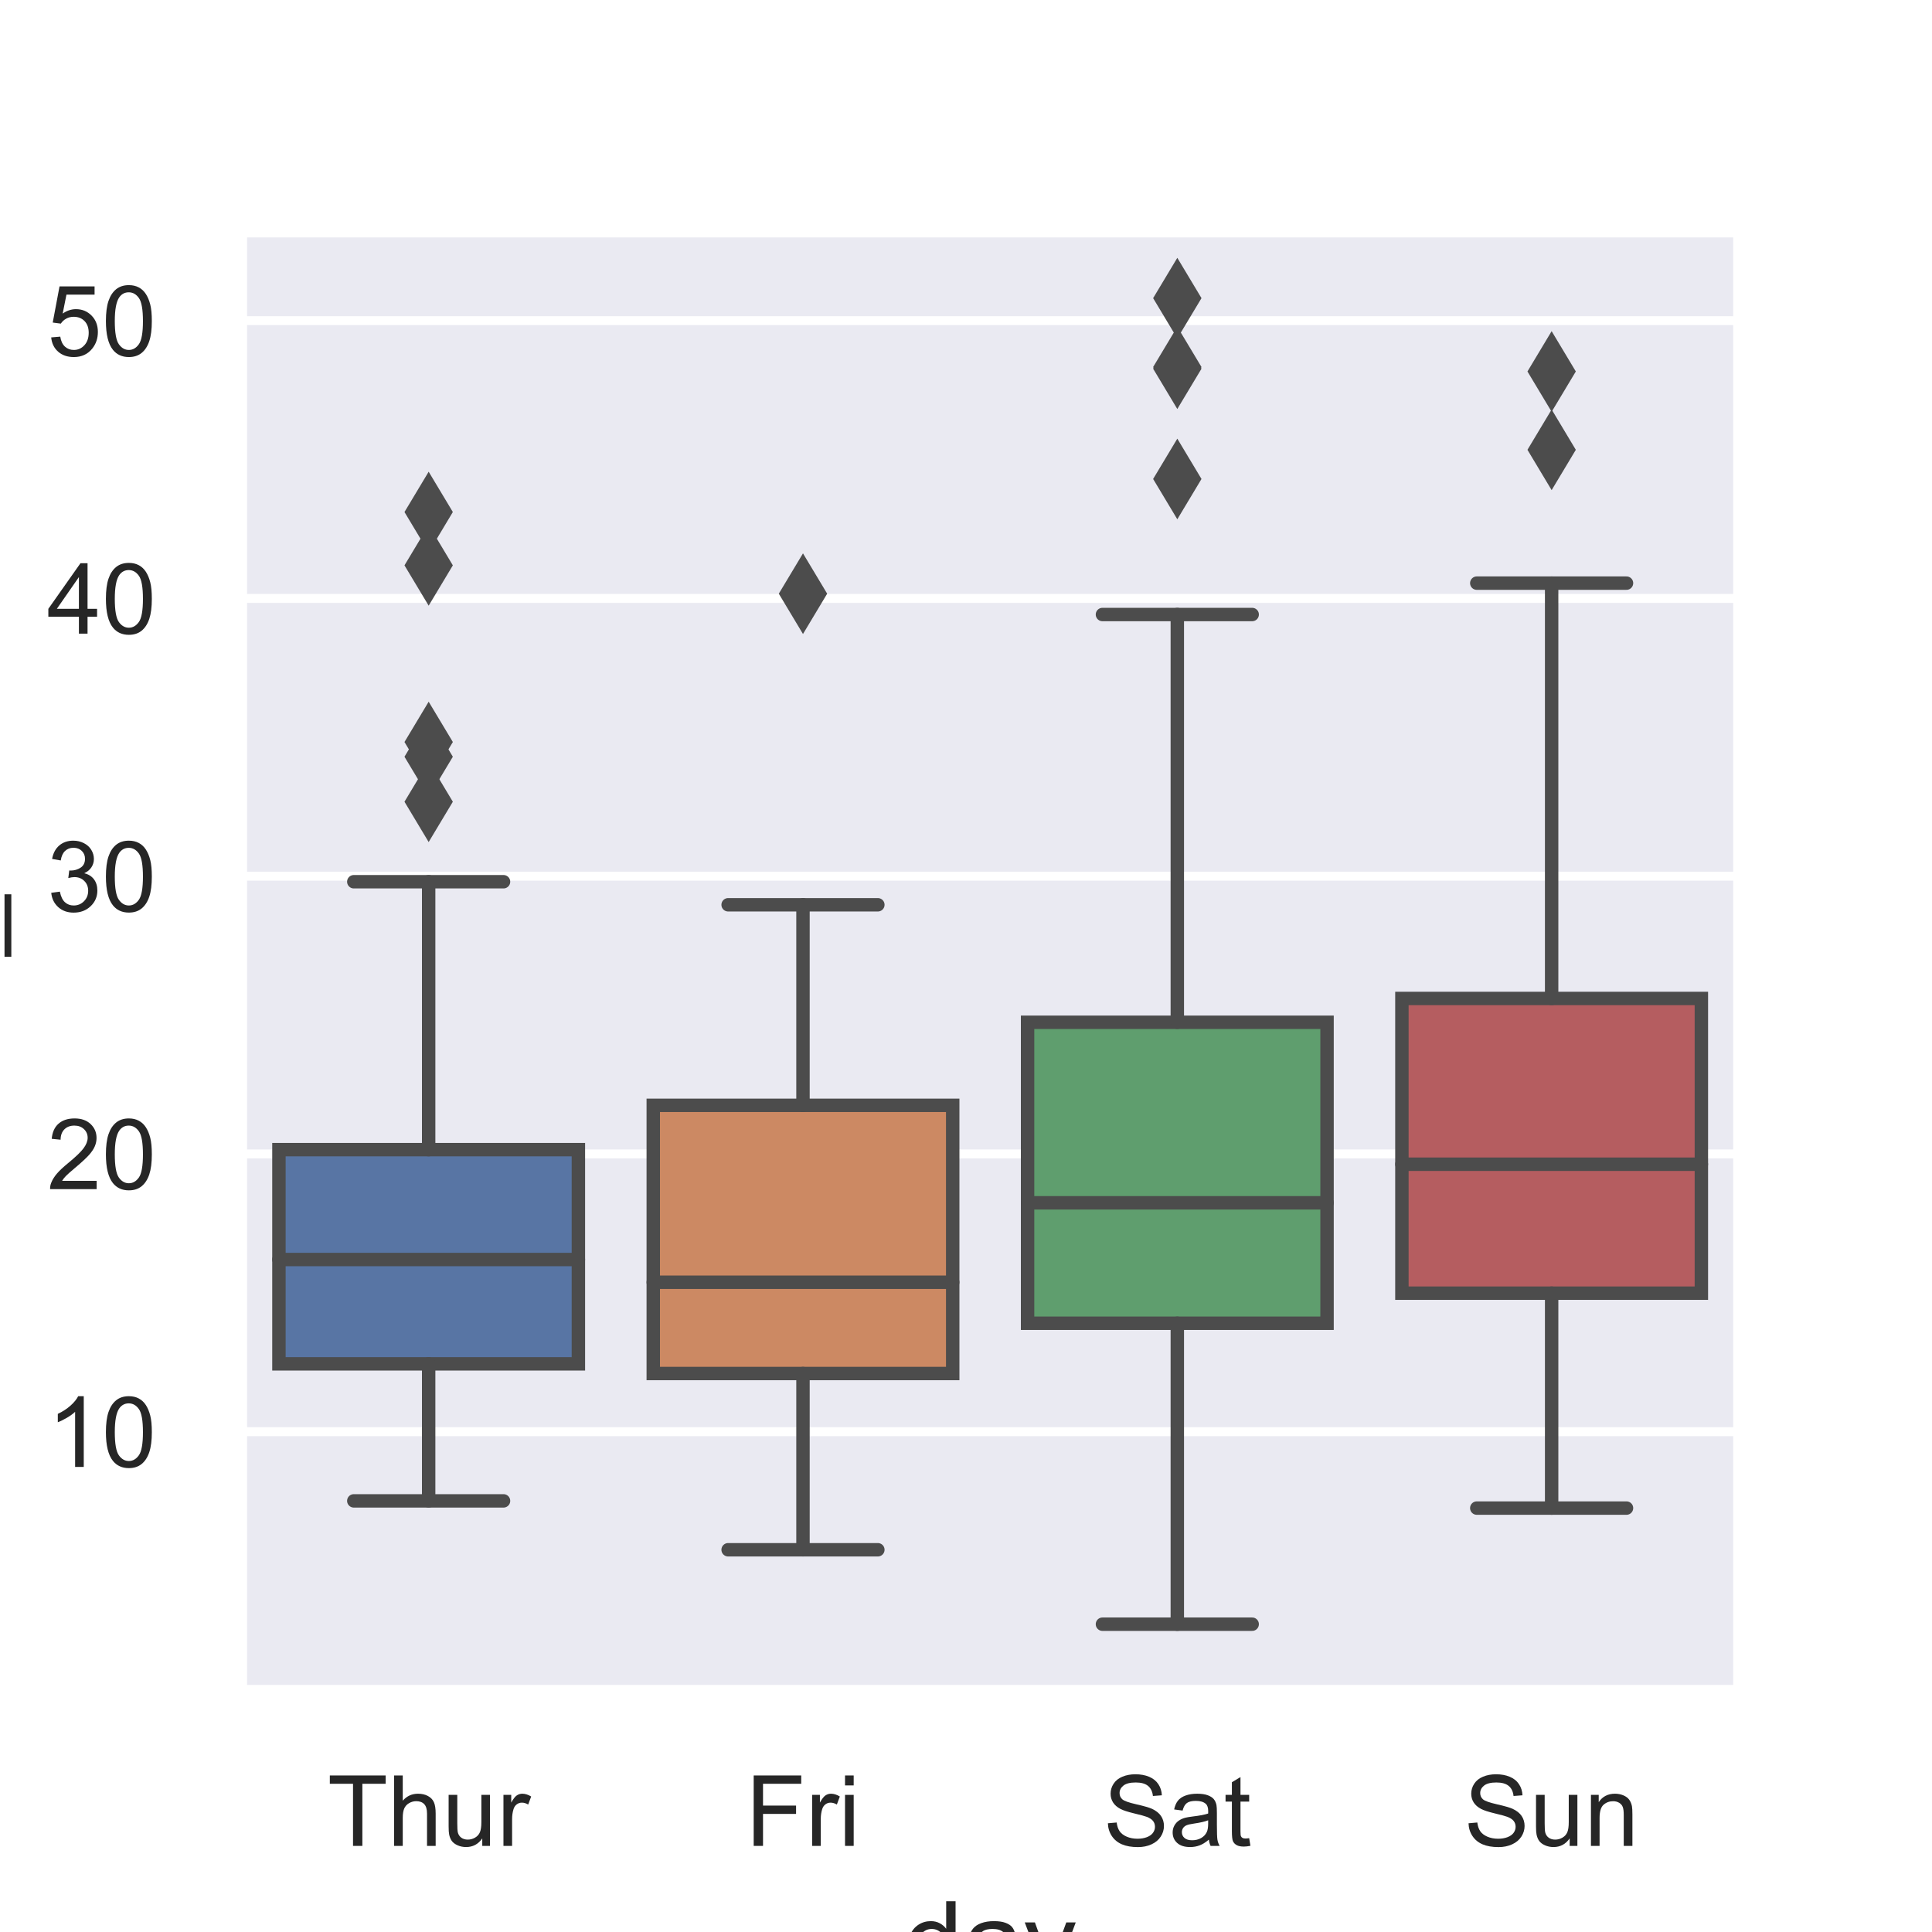
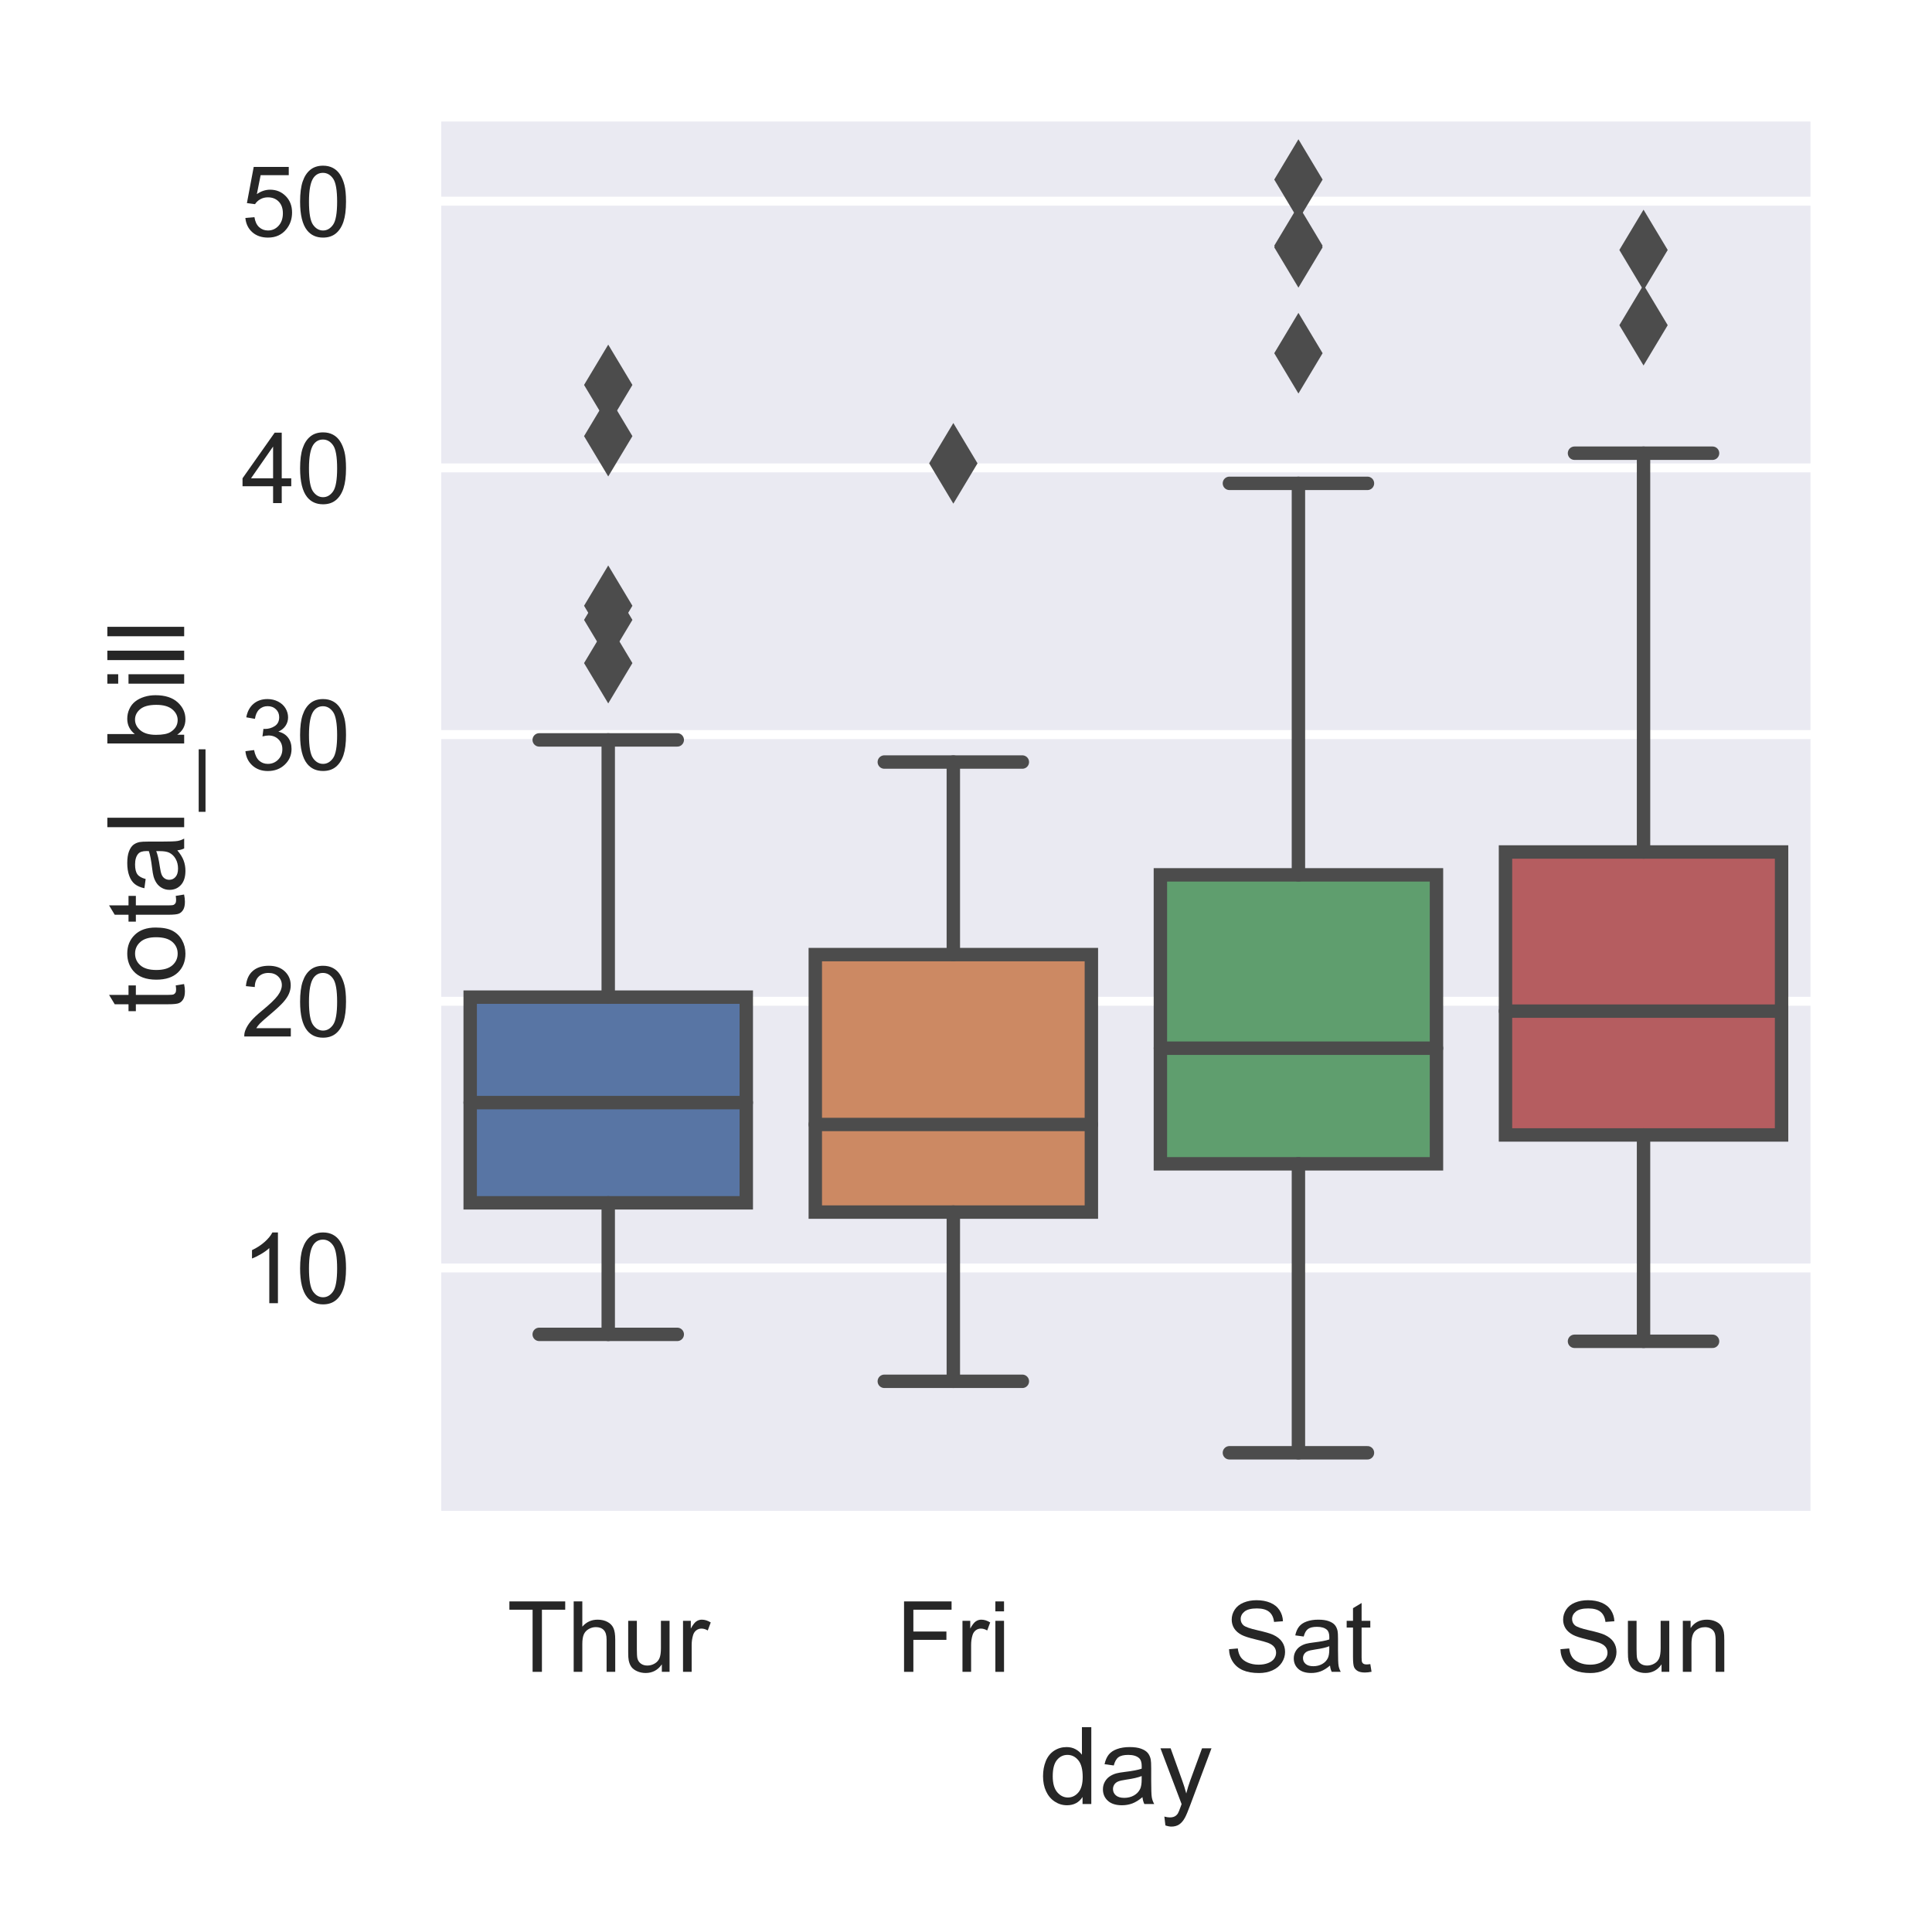
<svg xmlns="http://www.w3.org/2000/svg" xmlns:xlink="http://www.w3.org/1999/xlink" height="216pt" version="1.1" viewBox="0 0 216 216" width="216pt">
  <defs>
    <style type="text/css">*{stroke-linecap:butt;stroke-linejoin:round;}</style>
  </defs>
  <g id="figure_1">
    <g id="patch_1">
      <path d="M 0 216  L 216 216  L 216 0  L 0 0  z " style="fill:#ffffff;" />
    </g>
    <g id="axes_1">
      <g id="patch_2">
-         <path d="M 27 189  L 194.4 189  L 194.4 25.92  L 27 25.92  z " style="fill:#eaeaf2;" />
+         <path d="M 48.71 169.54  L 203.04 169.54  L 203.04 12.96  L 48.71 12.96  z " style="fill:#eaeaf2;" />
      </g>
      <g id="matplotlib.axis_1">
        <g id="xtick_1">
          <g id="text_1">
-             <g style="fill:#262626;" transform="translate(36.61734 206.3736)scale(0.11 -0.11)">
+             <g style="fill:#262626;" transform="translate(56.69359 186.9136)scale(0.11 -0.11)">
              <defs>
                <path d="M 25.922 0  L 25.922 63.141  L 2.344 63.141  L 2.344 71.578  L 59.078 71.578  L 59.078 63.141  L 35.406 63.141  L 35.406 0  z " id="ArialMT-84" />
                <path d="M 6.594 0  L 6.594 71.578  L 15.375 71.578  L 15.375 45.906  Q 21.531 53.031 30.906 53.031  Q 36.672 53.031 40.922 50.75  Q 45.172 48.484 47 44.484  Q 48.828 40.484 48.828 32.859  L 48.828 0  L 40.047 0  L 40.047 32.859  Q 40.047 39.453 37.188 42.453  Q 34.328 45.453 29.109 45.453  Q 25.203 45.453 21.75 43.422  Q 18.312 41.406 16.844 37.938  Q 15.375 34.469 15.375 28.375  L 15.375 0  z " id="ArialMT-104" />
                <path d="M 40.578 0  L 40.578 7.625  Q 34.516 -1.172 24.125 -1.172  Q 19.531 -1.172 15.547 0.578  Q 11.578 2.344 9.641 5  Q 7.719 7.672 6.938 11.531  Q 6.391 14.109 6.391 19.734  L 6.391 51.859  L 15.188 51.859  L 15.188 23.094  Q 15.188 16.219 15.719 13.812  Q 16.547 10.359 19.234 8.375  Q 21.922 6.391 25.875 6.391  Q 29.828 6.391 33.297 8.422  Q 36.766 10.453 38.203 13.938  Q 39.656 17.438 39.656 24.078  L 39.656 51.859  L 48.438 51.859  L 48.438 0  z " id="ArialMT-117" />
                <path d="M 6.5 0  L 6.5 51.859  L 14.406 51.859  L 14.406 44  Q 17.438 49.516 20 51.266  Q 22.562 53.031 25.641 53.031  Q 30.078 53.031 34.672 50.203  L 31.641 42.047  Q 28.422 43.953 25.203 43.953  Q 22.312 43.953 20.016 42.219  Q 17.719 40.484 16.75 37.406  Q 15.281 32.719 15.281 27.156  L 15.281 0  z " id="ArialMT-114" />
              </defs>
              <use xlink:href="#ArialMT-84" />
              <use x="61.084" xlink:href="#ArialMT-104" />
              <use x="116.699" xlink:href="#ArialMT-117" />
              <use x="172.314" xlink:href="#ArialMT-114" />
            </g>
          </g>
        </g>
        <g id="xtick_2">
          <g id="text_2">
-             <g style="fill:#262626;" transform="translate(83.36234 206.3736)scale(0.11 -0.11)">
+             <g style="fill:#262626;" transform="translate(100.1711 186.9136)scale(0.11 -0.11)">
              <defs>
                <path d="M 8.203 0  L 8.203 71.578  L 56.5 71.578  L 56.5 63.141  L 17.672 63.141  L 17.672 40.969  L 51.266 40.969  L 51.266 32.516  L 17.672 32.516  L 17.672 0  z " id="ArialMT-70" />
                <path d="M 6.641 61.469  L 6.641 71.578  L 15.438 71.578  L 15.438 61.469  z M 6.641 0  L 6.641 51.859  L 15.438 51.859  L 15.438 0  z " id="ArialMT-105" />
              </defs>
              <use xlink:href="#ArialMT-70" />
              <use x="61.084" xlink:href="#ArialMT-114" />
              <use x="94.385" xlink:href="#ArialMT-105" />
            </g>
          </g>
        </g>
        <g id="xtick_3">
          <g id="text_3">
-             <g style="fill:#262626;" transform="translate(123.3698 206.3736)scale(0.11 -0.11)">
+             <g style="fill:#262626;" transform="translate(136.9111 186.9136)scale(0.11 -0.11)">
              <defs>
                <path d="M 4.5 23  L 13.422 23.781  Q 14.062 18.406 16.375 14.969  Q 18.703 11.531 23.578 9.406  Q 28.469 7.281 34.578 7.281  Q 39.984 7.281 44.141 8.891  Q 48.297 10.5 50.312 13.297  Q 52.344 16.109 52.344 19.438  Q 52.344 22.797 50.391 25.312  Q 48.438 27.828 43.953 29.547  Q 41.062 30.672 31.203 33.031  Q 21.344 35.406 17.391 37.5  Q 12.25 40.188 9.734 44.156  Q 7.234 48.141 7.234 53.078  Q 7.234 58.5 10.297 63.203  Q 13.375 67.922 19.281 70.359  Q 25.203 72.797 32.422 72.797  Q 40.375 72.797 46.453 70.234  Q 52.547 67.672 55.812 62.688  Q 59.078 57.719 59.328 51.422  L 50.25 50.734  Q 49.516 57.516 45.281 60.984  Q 41.062 64.453 32.812 64.453  Q 24.219 64.453 20.281 61.297  Q 16.359 58.156 16.359 53.719  Q 16.359 49.859 19.141 47.359  Q 21.875 44.875 33.422 42.266  Q 44.969 39.656 49.266 37.703  Q 55.516 34.812 58.484 30.391  Q 61.469 25.984 61.469 20.219  Q 61.469 14.5 58.203 9.438  Q 54.938 4.391 48.797 1.578  Q 42.672 -1.219 35.016 -1.219  Q 25.297 -1.219 18.719 1.609  Q 12.156 4.438 8.422 10.125  Q 4.688 15.828 4.5 23  z " id="ArialMT-83" />
                <path d="M 40.438 6.391  Q 35.547 2.25 31.031 0.531  Q 26.516 -1.172 21.344 -1.172  Q 12.797 -1.172 8.203 3  Q 3.609 7.172 3.609 13.672  Q 3.609 17.484 5.344 20.625  Q 7.078 23.781 9.891 25.688  Q 12.703 27.594 16.219 28.562  Q 18.797 29.25 24.031 29.891  Q 34.672 31.156 39.703 32.906  Q 39.75 34.719 39.75 35.203  Q 39.75 40.578 37.25 42.781  Q 33.891 45.75 27.25 45.75  Q 21.047 45.75 18.094 43.578  Q 15.141 41.406 13.719 35.891  L 5.125 37.062  Q 6.297 42.578 8.984 45.969  Q 11.672 49.359 16.75 51.188  Q 21.828 53.031 28.516 53.031  Q 35.156 53.031 39.297 51.469  Q 43.453 49.906 45.406 47.531  Q 47.359 45.172 48.141 41.547  Q 48.578 39.312 48.578 33.453  L 48.578 21.734  Q 48.578 9.469 49.141 6.219  Q 49.703 2.984 51.375 0  L 42.188 0  Q 40.828 2.734 40.438 6.391  z M 39.703 26.031  Q 34.906 24.078 25.344 22.703  Q 19.922 21.922 17.672 20.938  Q 15.438 19.969 14.203 18.094  Q 12.984 16.219 12.984 13.922  Q 12.984 10.406 15.641 8.062  Q 18.312 5.719 23.438 5.719  Q 28.516 5.719 32.469 7.938  Q 36.422 10.156 38.281 14.016  Q 39.703 17 39.703 22.797  z " id="ArialMT-97" />
                <path d="M 25.781 7.859  L 27.047 0.094  Q 23.344 -0.688 20.406 -0.688  Q 15.625 -0.688 12.984 0.828  Q 10.359 2.344 9.281 4.812  Q 8.203 7.281 8.203 15.188  L 8.203 45.016  L 1.766 45.016  L 1.766 51.859  L 8.203 51.859  L 8.203 64.703  L 16.938 69.969  L 16.938 51.859  L 25.781 51.859  L 25.781 45.016  L 16.938 45.016  L 16.938 14.703  Q 16.938 10.938 17.406 9.859  Q 17.875 8.797 18.922 8.156  Q 19.969 7.516 21.922 7.516  Q 23.391 7.516 25.781 7.859  z " id="ArialMT-116" />
              </defs>
              <use xlink:href="#ArialMT-83" />
              <use x="66.699" xlink:href="#ArialMT-97" />
              <use x="122.314" xlink:href="#ArialMT-116" />
            </g>
          </g>
        </g>
        <g id="xtick_4">
          <g id="text_4">
-             <g style="fill:#262626;" transform="translate(163.6893 206.3736)scale(0.11 -0.11)">
+             <g style="fill:#262626;" transform="translate(173.963 186.9136)scale(0.11 -0.11)">
              <defs>
                <path d="M 6.594 0  L 6.594 51.859  L 14.5 51.859  L 14.5 44.484  Q 20.219 53.031 31 53.031  Q 35.688 53.031 39.625 51.344  Q 43.562 49.656 45.516 46.922  Q 47.469 44.188 48.25 40.438  Q 48.734 37.984 48.734 31.891  L 48.734 0  L 39.938 0  L 39.938 31.547  Q 39.938 36.922 38.906 39.578  Q 37.891 42.234 35.281 43.812  Q 32.672 45.406 29.156 45.406  Q 23.531 45.406 19.453 41.844  Q 15.375 38.281 15.375 28.328  L 15.375 0  z " id="ArialMT-110" />
              </defs>
              <use xlink:href="#ArialMT-83" />
              <use x="66.699" xlink:href="#ArialMT-117" />
              <use x="122.314" xlink:href="#ArialMT-110" />
            </g>
          </g>
        </g>
        <g id="text_5">
-           <g style="fill:#262626;" transform="translate(101.0269 221.1492)scale(0.12 -0.12)">
+           <g style="fill:#262626;" transform="translate(116.2019 201.6892)scale(0.12 -0.12)">
            <defs>
              <path d="M 40.234 0  L 40.234 6.547  Q 35.297 -1.172 25.734 -1.172  Q 19.531 -1.172 14.328 2.25  Q 9.125 5.672 6.266 11.797  Q 3.422 17.922 3.422 25.875  Q 3.422 33.641 6 39.969  Q 8.594 46.297 13.766 49.656  Q 18.953 53.031 25.344 53.031  Q 30.031 53.031 33.688 51.047  Q 37.359 49.078 39.656 45.906  L 39.656 71.578  L 48.391 71.578  L 48.391 0  z M 12.453 25.875  Q 12.453 15.922 16.641 10.984  Q 20.844 6.062 26.562 6.062  Q 32.328 6.062 36.344 10.766  Q 40.375 15.484 40.375 25.141  Q 40.375 35.797 36.266 40.766  Q 32.172 45.75 26.172 45.75  Q 20.312 45.75 16.375 40.969  Q 12.453 36.188 12.453 25.875  z " id="ArialMT-100" />
              <path d="M 6.203 -19.969  L 5.219 -11.719  Q 8.109 -12.5 10.25 -12.5  Q 13.188 -12.5 14.938 -11.516  Q 16.703 -10.547 17.828 -8.797  Q 18.656 -7.469 20.516 -2.25  Q 20.75 -1.516 21.297 -0.094  L 1.609 51.859  L 11.078 51.859  L 21.875 21.828  Q 23.969 16.109 25.641 9.812  Q 27.156 15.875 29.25 21.625  L 40.328 51.859  L 49.125 51.859  L 29.391 -0.875  Q 26.219 -9.422 24.469 -12.641  Q 22.125 -17 19.094 -19.016  Q 16.062 -21.047 11.859 -21.047  Q 9.328 -21.047 6.203 -19.969  z " id="ArialMT-121" />
            </defs>
            <use xlink:href="#ArialMT-100" />
            <use x="55.615" xlink:href="#ArialMT-97" />
            <use x="111.23" xlink:href="#ArialMT-121" />
          </g>
        </g>
      </g>
      <g id="matplotlib.axis_2">
        <g id="ytick_1">
          <g id="line2d_1">
-             <path clip-path="url(#p570d6c7204)" d="M 27 160.066  L 194.4 160.066  " style="fill:none;stroke:#ffffff;stroke-linecap:round;" />
+             <path clip-path="url(#p3a568ba13a)" d="M 48.71 141.76  L 203.04 141.76  " style="fill:none;stroke:#ffffff;stroke-linecap:round;" />
          </g>
          <g id="text_6">
-             <g style="fill:#262626;" transform="translate(5.265937 164.0032)scale(0.11 -0.11)">
+             <g style="fill:#262626;" transform="translate(26.97594 145.6965)scale(0.11 -0.11)">
              <defs>
                <path d="M 37.25 0  L 28.469 0  L 28.469 56  Q 25.297 52.984 20.141 49.953  Q 14.984 46.922 10.891 45.406  L 10.891 53.906  Q 18.266 57.375 23.781 62.297  Q 29.297 67.234 31.594 71.875  L 37.25 71.875  z " id="ArialMT-49" />
                <path d="M 4.156 35.297  Q 4.156 48 6.766 55.734  Q 9.375 63.484 14.516 67.672  Q 19.672 71.875 27.484 71.875  Q 33.25 71.875 37.594 69.547  Q 41.938 67.234 44.766 62.859  Q 47.609 58.5 49.219 52.219  Q 50.828 45.953 50.828 35.297  Q 50.828 22.703 48.234 14.969  Q 45.656 7.234 40.5 3  Q 35.359 -1.219 27.484 -1.219  Q 17.141 -1.219 11.234 6.203  Q 4.156 15.141 4.156 35.297  z M 13.188 35.297  Q 13.188 17.672 17.312 11.828  Q 21.438 6 27.484 6  Q 33.547 6 37.672 11.859  Q 41.797 17.719 41.797 35.297  Q 41.797 52.984 37.672 58.781  Q 33.547 64.594 27.391 64.594  Q 21.344 64.594 17.719 59.469  Q 13.188 52.938 13.188 35.297  z " id="ArialMT-48" />
              </defs>
              <use xlink:href="#ArialMT-49" />
              <use x="55.615" xlink:href="#ArialMT-48" />
            </g>
          </g>
        </g>
        <g id="ytick_2">
          <g id="line2d_2">
-             <path clip-path="url(#p570d6c7204)" d="M 27 129.012  L 194.4 129.012  " style="fill:none;stroke:#ffffff;stroke-linecap:round;" />
+             <path clip-path="url(#p3a568ba13a)" d="M 48.71 111.943  L 203.04 111.943  " style="fill:none;stroke:#ffffff;stroke-linecap:round;" />
          </g>
          <g id="text_7">
-             <g style="fill:#262626;" transform="translate(5.265937 132.9487)scale(0.11 -0.11)">
+             <g style="fill:#262626;" transform="translate(26.97594 115.8797)scale(0.11 -0.11)">
              <defs>
                <path d="M 50.344 8.453  L 50.344 0  L 3.031 0  Q 2.938 3.172 4.047 6.109  Q 5.859 10.938 9.828 15.625  Q 13.812 20.312 21.344 26.469  Q 33.016 36.031 37.109 41.625  Q 41.219 47.219 41.219 52.203  Q 41.219 57.422 37.469 61  Q 33.734 64.594 27.734 64.594  Q 21.391 64.594 17.578 60.781  Q 13.766 56.984 13.719 50.25  L 4.688 51.172  Q 5.609 61.281 11.656 66.578  Q 17.719 71.875 27.938 71.875  Q 38.234 71.875 44.234 66.156  Q 50.25 60.453 50.25 52  Q 50.25 47.703 48.484 43.547  Q 46.734 39.406 42.656 34.812  Q 38.578 30.219 29.109 22.219  Q 21.188 15.578 18.938 13.203  Q 16.703 10.844 15.234 8.453  z " id="ArialMT-50" />
              </defs>
              <use xlink:href="#ArialMT-50" />
              <use x="55.615" xlink:href="#ArialMT-48" />
            </g>
          </g>
        </g>
        <g id="ytick_3">
          <g id="line2d_3">
-             <path clip-path="url(#p570d6c7204)" d="M 27 97.957  L 194.4 97.957  " style="fill:none;stroke:#ffffff;stroke-linecap:round;" />
+             <path clip-path="url(#p3a568ba13a)" d="M 48.71 82.126  L 203.04 82.126  " style="fill:none;stroke:#ffffff;stroke-linecap:round;" />
          </g>
          <g id="text_8">
-             <g style="fill:#262626;" transform="translate(5.265937 101.8941)scale(0.11 -0.11)">
+             <g style="fill:#262626;" transform="translate(26.97594 86.06285)scale(0.11 -0.11)">
              <defs>
                <path d="M 4.203 18.891  L 12.984 20.062  Q 14.5 12.594 18.141 9.297  Q 21.781 6 27 6  Q 33.203 6 37.469 10.297  Q 41.75 14.594 41.75 20.953  Q 41.75 27 37.797 30.922  Q 33.844 34.859 27.734 34.859  Q 25.25 34.859 21.531 33.891  L 22.516 41.609  Q 23.391 41.5 23.922 41.5  Q 29.547 41.5 34.031 44.422  Q 38.531 47.359 38.531 53.469  Q 38.531 58.297 35.25 61.469  Q 31.984 64.656 26.812 64.656  Q 21.688 64.656 18.266 61.422  Q 14.844 58.203 13.875 51.766  L 5.078 53.328  Q 6.688 62.156 12.391 67.016  Q 18.109 71.875 26.609 71.875  Q 32.469 71.875 37.391 69.359  Q 42.328 66.844 44.938 62.5  Q 47.562 58.156 47.562 53.266  Q 47.562 48.641 45.062 44.828  Q 42.578 41.016 37.703 38.766  Q 44.047 37.312 47.562 32.688  Q 51.078 28.078 51.078 21.141  Q 51.078 11.766 44.234 5.25  Q 37.406 -1.266 26.953 -1.266  Q 17.531 -1.266 11.297 4.344  Q 5.078 9.969 4.203 18.891  z " id="ArialMT-51" />
              </defs>
              <use xlink:href="#ArialMT-51" />
              <use x="55.615" xlink:href="#ArialMT-48" />
            </g>
          </g>
        </g>
        <g id="ytick_4">
          <g id="line2d_4">
-             <path clip-path="url(#p570d6c7204)" d="M 27 66.903  L 194.4 66.903  " style="fill:none;stroke:#ffffff;stroke-linecap:round;" />
+             <path clip-path="url(#p3a568ba13a)" d="M 48.71 52.309  L 203.04 52.309  " style="fill:none;stroke:#ffffff;stroke-linecap:round;" />
          </g>
          <g id="text_9">
-             <g style="fill:#262626;" transform="translate(5.265937 70.83952)scale(0.11 -0.11)">
+             <g style="fill:#262626;" transform="translate(26.97594 56.24604)scale(0.11 -0.11)">
              <defs>
                <path d="M 32.328 0  L 32.328 17.141  L 1.266 17.141  L 1.266 25.203  L 33.938 71.578  L 41.109 71.578  L 41.109 25.203  L 50.781 25.203  L 50.781 17.141  L 41.109 17.141  L 41.109 0  z M 32.328 25.203  L 32.328 57.469  L 9.906 25.203  z " id="ArialMT-52" />
              </defs>
              <use xlink:href="#ArialMT-52" />
              <use x="55.615" xlink:href="#ArialMT-48" />
            </g>
          </g>
        </g>
        <g id="ytick_5">
          <g id="line2d_5">
-             <path clip-path="url(#p570d6c7204)" d="M 27 35.848  L 194.4 35.848  " style="fill:none;stroke:#ffffff;stroke-linecap:round;" />
+             <path clip-path="url(#p3a568ba13a)" d="M 48.71 22.492  L 203.04 22.492  " style="fill:none;stroke:#ffffff;stroke-linecap:round;" />
          </g>
          <g id="text_10">
-             <g style="fill:#262626;" transform="translate(5.265937 39.78495)scale(0.11 -0.11)">
+             <g style="fill:#262626;" transform="translate(26.97594 26.42923)scale(0.11 -0.11)">
              <defs>
                <path d="M 4.156 18.75  L 13.375 19.531  Q 14.406 12.797 18.141 9.391  Q 21.875 6 27.156 6  Q 33.5 6 37.891 10.781  Q 42.281 15.578 42.281 23.484  Q 42.281 31 38.062 35.344  Q 33.844 39.703 27 39.703  Q 22.75 39.703 19.328 37.766  Q 15.922 35.844 13.969 32.766  L 5.719 33.844  L 12.641 70.609  L 48.25 70.609  L 48.25 62.203  L 19.672 62.203  L 15.828 42.969  Q 22.266 47.469 29.344 47.469  Q 38.719 47.469 45.156 40.969  Q 51.609 34.469 51.609 24.266  Q 51.609 14.547 45.953 7.469  Q 39.062 -1.219 27.156 -1.219  Q 17.391 -1.219 11.203 4.25  Q 5.031 9.719 4.156 18.75  z " id="ArialMT-53" />
              </defs>
              <use xlink:href="#ArialMT-53" />
              <use x="55.615" xlink:href="#ArialMT-48" />
            </g>
          </g>
        </g>
        <g id="text_11">
-           <g style="fill:#262626;" transform="translate(-1.119063 129.4725)rotate(-90)scale(0.12 -0.12)">
+           <g style="fill:#262626;" transform="translate(20.59094 113.2625)rotate(-90)scale(0.12 -0.12)">
            <defs>
              <path d="M 3.328 25.922  Q 3.328 40.328 11.328 47.266  Q 18.016 53.031 27.641 53.031  Q 38.328 53.031 45.109 46.016  Q 51.906 39.016 51.906 26.656  Q 51.906 16.656 48.906 10.906  Q 45.906 5.172 40.156 2  Q 34.422 -1.172 27.641 -1.172  Q 16.75 -1.172 10.031 5.812  Q 3.328 12.797 3.328 25.922  z M 12.359 25.922  Q 12.359 15.969 16.703 11.016  Q 21.047 6.062 27.641 6.062  Q 34.188 6.062 38.531 11.031  Q 42.875 16.016 42.875 26.219  Q 42.875 35.844 38.5 40.797  Q 34.125 45.75 27.641 45.75  Q 21.047 45.75 16.703 40.812  Q 12.359 35.891 12.359 25.922  z " id="ArialMT-111" />
              <path d="M 6.391 0  L 6.391 71.578  L 15.188 71.578  L 15.188 0  z " id="ArialMT-108" />
              <path d="M -1.516 -19.875  L -1.516 -13.531  L 56.734 -13.531  L 56.734 -19.875  z " id="ArialMT-95" />
              <path d="M 14.703 0  L 6.547 0  L 6.547 71.578  L 15.328 71.578  L 15.328 46.047  Q 20.906 53.031 29.547 53.031  Q 34.328 53.031 38.594 51.094  Q 42.875 49.172 45.625 45.672  Q 48.391 42.188 49.953 37.25  Q 51.516 32.328 51.516 26.703  Q 51.516 13.375 44.922 6.094  Q 38.328 -1.172 29.109 -1.172  Q 19.922 -1.172 14.703 6.5  z M 14.594 26.312  Q 14.594 17 17.141 12.844  Q 21.297 6.062 28.375 6.062  Q 34.125 6.062 38.328 11.062  Q 42.531 16.062 42.531 25.984  Q 42.531 36.141 38.5 40.969  Q 34.469 45.797 28.766 45.797  Q 23 45.797 18.797 40.797  Q 14.594 35.797 14.594 26.312  z " id="ArialMT-98" />
            </defs>
            <use xlink:href="#ArialMT-116" />
            <use x="27.783" xlink:href="#ArialMT-111" />
            <use x="83.398" xlink:href="#ArialMT-116" />
            <use x="111.182" xlink:href="#ArialMT-97" />
            <use x="166.797" xlink:href="#ArialMT-108" />
            <use x="189.014" xlink:href="#ArialMT-95" />
            <use x="244.629" xlink:href="#ArialMT-98" />
            <use x="300.244" xlink:href="#ArialMT-105" />
            <use x="322.461" xlink:href="#ArialMT-108" />
            <use x="344.678" xlink:href="#ArialMT-108" />
          </g>
        </g>
      </g>
      <g id="patch_3">
-         <path clip-path="url(#p570d6c7204)" d="M 31.185 152.481  L 64.665 152.481  L 64.665 128.531  L 31.185 128.531  L 31.185 152.481  z " style="fill:#5875a4;stroke:#4c4c4c;stroke-linejoin:miter;stroke-width:1.5;" />
+         <path clip-path="url(#p3a568ba13a)" d="M 52.568 134.477  L 83.434 134.477  L 83.434 111.481  L 52.568 111.481  L 52.568 134.477  z " style="fill:#5875a4;stroke:#4c4c4c;stroke-linejoin:miter;stroke-width:1.5;" />
      </g>
      <g id="patch_4">
-         <path clip-path="url(#p570d6c7204)" d="M 73.035 153.561  L 106.515 153.561  L 106.515 123.577  L 73.035 123.577  L 73.035 153.561  z " style="fill:#cc8963;stroke:#4c4c4c;stroke-linejoin:miter;stroke-width:1.5;" />
+         <path clip-path="url(#p3a568ba13a)" d="M 91.151 135.513  L 122.017 135.513  L 122.017 106.725  L 91.151 106.725  L 91.151 135.513  z " style="fill:#cc8963;stroke:#4c4c4c;stroke-linejoin:miter;stroke-width:1.5;" />
      </g>
      <g id="patch_5">
-         <path clip-path="url(#p570d6c7204)" d="M 114.885 147.94  L 148.365 147.94  L 148.365 114.292  L 114.885 114.292  L 114.885 147.94  z " style="fill:#5f9e6e;stroke:#4c4c4c;stroke-linejoin:miter;stroke-width:1.5;" />
+         <path clip-path="url(#p3a568ba13a)" d="M 129.733 130.116  L 160.599 130.116  L 160.599 97.81  L 129.733 97.81  L 129.733 130.116  z " style="fill:#5f9e6e;stroke:#4c4c4c;stroke-linejoin:miter;stroke-width:1.5;" />
      </g>
      <g id="patch_6">
-         <path clip-path="url(#p570d6c7204)" d="M 156.735 144.578  L 190.215 144.578  L 190.215 111.629  L 156.735 111.629  L 156.735 144.578  z " style="fill:#b55d60;stroke:#4c4c4c;stroke-linejoin:miter;stroke-width:1.5;" />
+         <path clip-path="url(#p3a568ba13a)" d="M 168.316 126.889  L 199.182 126.889  L 199.182 95.253  L 168.316 95.253  L 168.316 126.889  z " style="fill:#b55d60;stroke:#4c4c4c;stroke-linejoin:miter;stroke-width:1.5;" />
      </g>
      <g id="line2d_6">
-         <path clip-path="url(#p570d6c7204)" d="M 47.925 152.481  L 47.925 167.799  " style="fill:none;stroke:#4c4c4c;stroke-linecap:round;stroke-width:1.5;" />
+         <path clip-path="url(#p3a568ba13a)" d="M 68.001 134.477  L 68.001 149.184  " style="fill:none;stroke:#4c4c4c;stroke-linecap:round;stroke-width:1.5;" />
      </g>
      <g id="line2d_7">
-         <path clip-path="url(#p570d6c7204)" d="M 47.925 128.531  L 47.925 98.578  " style="fill:none;stroke:#4c4c4c;stroke-linecap:round;stroke-width:1.5;" />
+         <path clip-path="url(#p3a568ba13a)" d="M 68.001 111.481  L 68.001 82.722  " style="fill:none;stroke:#4c4c4c;stroke-linecap:round;stroke-width:1.5;" />
      </g>
      <g id="line2d_8">
-         <path clip-path="url(#p570d6c7204)" d="M 39.555 167.799  L 56.295 167.799  " style="fill:none;stroke:#4c4c4c;stroke-linecap:round;stroke-width:1.5;" />
+         <path clip-path="url(#p3a568ba13a)" d="M 60.285 149.184  L 75.718 149.184  " style="fill:none;stroke:#4c4c4c;stroke-linecap:round;stroke-width:1.5;" />
      </g>
      <g id="line2d_9">
-         <path clip-path="url(#p570d6c7204)" d="M 39.555 98.578  L 56.295 98.578  " style="fill:none;stroke:#4c4c4c;stroke-linecap:round;stroke-width:1.5;" />
+         <path clip-path="url(#p3a568ba13a)" d="M 60.285 82.722  L 75.718 82.722  " style="fill:none;stroke:#4c4c4c;stroke-linecap:round;stroke-width:1.5;" />
      </g>
      <g id="line2d_10">
        <defs>
-           <path d="M 0 3.536  L 2.121 0  L 0 -3.536  L -2.121 0  z " id="m8a95ba1c1e" style="stroke:#4c4c4c;stroke-linejoin:miter;" />
+           <path d="M 0 3.536  L 2.121 0  L 0 -3.536  L -2.121 0  z " id="m4f64530fe3" style="stroke:#4c4c4c;stroke-linejoin:miter;" />
        </defs>
-         <g clip-path="url(#p570d6c7204)">
-           <use style="fill:#4c4c4c;stroke:#4c4c4c;stroke-linejoin:miter;" x="47.925" xlink:href="#m8a95ba1c1e" y="89.635" />
-           <use style="fill:#4c4c4c;stroke:#4c4c4c;stroke-linejoin:miter;" x="47.925" xlink:href="#m8a95ba1c1e" y="82.958" />
-           <use style="fill:#4c4c4c;stroke:#4c4c4c;stroke-linejoin:miter;" x="47.925" xlink:href="#m8a95ba1c1e" y="84.604" />
-           <use style="fill:#4c4c4c;stroke:#4c4c4c;stroke-linejoin:miter;" x="47.925" xlink:href="#m8a95ba1c1e" y="63.207" />
-           <use style="fill:#4c4c4c;stroke:#4c4c4c;stroke-linejoin:miter;" x="47.925" xlink:href="#m8a95ba1c1e" y="57.245" />
+         <g clip-path="url(#p3a568ba13a)">
+           <use style="fill:#4c4c4c;stroke:#4c4c4c;stroke-linejoin:miter;" x="68.001" xlink:href="#m4f64530fe3" y="74.135" />
+           <use style="fill:#4c4c4c;stroke:#4c4c4c;stroke-linejoin:miter;" x="68.001" xlink:href="#m4f64530fe3" y="67.725" />
+           <use style="fill:#4c4c4c;stroke:#4c4c4c;stroke-linejoin:miter;" x="68.001" xlink:href="#m4f64530fe3" y="69.305" />
+           <use style="fill:#4c4c4c;stroke:#4c4c4c;stroke-linejoin:miter;" x="68.001" xlink:href="#m4f64530fe3" y="48.761" />
+           <use style="fill:#4c4c4c;stroke:#4c4c4c;stroke-linejoin:miter;" x="68.001" xlink:href="#m4f64530fe3" y="43.036" />
        </g>
      </g>
      <g id="line2d_11">
-         <path clip-path="url(#p570d6c7204)" d="M 89.775 153.561  L 89.775 173.265  " style="fill:none;stroke:#4c4c4c;stroke-linecap:round;stroke-width:1.5;" />
+         <path clip-path="url(#p3a568ba13a)" d="M 106.584 135.513  L 106.584 154.432  " style="fill:none;stroke:#4c4c4c;stroke-linecap:round;stroke-width:1.5;" />
      </g>
      <g id="line2d_12">
-         <path clip-path="url(#p570d6c7204)" d="M 89.775 123.577  L 89.775 101.156  " style="fill:none;stroke:#4c4c4c;stroke-linecap:round;stroke-width:1.5;" />
+         <path clip-path="url(#p3a568ba13a)" d="M 106.584 106.725  L 106.584 85.197  " style="fill:none;stroke:#4c4c4c;stroke-linecap:round;stroke-width:1.5;" />
      </g>
      <g id="line2d_13">
-         <path clip-path="url(#p570d6c7204)" d="M 81.405 173.265  L 98.145 173.265  " style="fill:none;stroke:#4c4c4c;stroke-linecap:round;stroke-width:1.5;" />
+         <path clip-path="url(#p3a568ba13a)" d="M 98.867 154.432  L 114.3 154.432  " style="fill:none;stroke:#4c4c4c;stroke-linecap:round;stroke-width:1.5;" />
      </g>
      <g id="line2d_14">
-         <path clip-path="url(#p570d6c7204)" d="M 81.405 101.156  L 98.145 101.156  " style="fill:none;stroke:#4c4c4c;stroke-linecap:round;stroke-width:1.5;" />
+         <path clip-path="url(#p3a568ba13a)" d="M 98.867 85.197  L 114.3 85.197  " style="fill:none;stroke:#4c4c4c;stroke-linecap:round;stroke-width:1.5;" />
      </g>
      <g id="line2d_15">
-         <g clip-path="url(#p570d6c7204)">
-           <use style="fill:#4c4c4c;stroke:#4c4c4c;stroke-linejoin:miter;" x="89.775" xlink:href="#m8a95ba1c1e" y="66.375" />
+         <g clip-path="url(#p3a568ba13a)">
+           <use style="fill:#4c4c4c;stroke:#4c4c4c;stroke-linejoin:miter;" x="106.584" xlink:href="#m4f64530fe3" y="51.802" />
        </g>
      </g>
      <g id="line2d_16">
-         <path clip-path="url(#p570d6c7204)" d="M 131.625 147.94  L 131.625 181.587  " style="fill:none;stroke:#4c4c4c;stroke-linecap:round;stroke-width:1.5;" />
+         <path clip-path="url(#p3a568ba13a)" d="M 145.166 130.116  L 145.166 162.423  " style="fill:none;stroke:#4c4c4c;stroke-linecap:round;stroke-width:1.5;" />
      </g>
      <g id="line2d_17">
-         <path clip-path="url(#p570d6c7204)" d="M 131.625 114.292  L 131.625 68.704  " style="fill:none;stroke:#4c4c4c;stroke-linecap:round;stroke-width:1.5;" />
+         <path clip-path="url(#p3a568ba13a)" d="M 145.166 97.81  L 145.166 54.039  " style="fill:none;stroke:#4c4c4c;stroke-linecap:round;stroke-width:1.5;" />
      </g>
      <g id="line2d_18">
-         <path clip-path="url(#p570d6c7204)" d="M 123.255 181.587  L 139.995 181.587  " style="fill:none;stroke:#4c4c4c;stroke-linecap:round;stroke-width:1.5;" />
+         <path clip-path="url(#p3a568ba13a)" d="M 137.45 162.423  L 152.883 162.423  " style="fill:none;stroke:#4c4c4c;stroke-linecap:round;stroke-width:1.5;" />
      </g>
      <g id="line2d_19">
-         <path clip-path="url(#p570d6c7204)" d="M 123.255 68.704  L 139.995 68.704  " style="fill:none;stroke:#4c4c4c;stroke-linecap:round;stroke-width:1.5;" />
+         <path clip-path="url(#p3a568ba13a)" d="M 137.45 54.039  L 152.883 54.039  " style="fill:none;stroke:#4c4c4c;stroke-linecap:round;stroke-width:1.5;" />
      </g>
      <g id="line2d_20">
-         <g clip-path="url(#p570d6c7204)">
-           <use style="fill:#4c4c4c;stroke:#4c4c4c;stroke-linejoin:miter;" x="131.625" xlink:href="#m8a95ba1c1e" y="41.221" />
-           <use style="fill:#4c4c4c;stroke:#4c4c4c;stroke-linejoin:miter;" x="131.625" xlink:href="#m8a95ba1c1e" y="53.549" />
-           <use style="fill:#4c4c4c;stroke:#4c4c4c;stroke-linejoin:miter;" x="131.625" xlink:href="#m8a95ba1c1e" y="33.333" />
-           <use style="fill:#4c4c4c;stroke:#4c4c4c;stroke-linejoin:miter;" x="131.625" xlink:href="#m8a95ba1c1e" y="41.034" />
+         <g clip-path="url(#p3a568ba13a)">
+           <use style="fill:#4c4c4c;stroke:#4c4c4c;stroke-linejoin:miter;" x="145.166" xlink:href="#m4f64530fe3" y="27.651" />
+           <use style="fill:#4c4c4c;stroke:#4c4c4c;stroke-linejoin:miter;" x="145.166" xlink:href="#m4f64530fe3" y="39.488" />
+           <use style="fill:#4c4c4c;stroke:#4c4c4c;stroke-linejoin:miter;" x="145.166" xlink:href="#m4f64530fe3" y="20.077" />
+           <use style="fill:#4c4c4c;stroke:#4c4c4c;stroke-linejoin:miter;" x="145.166" xlink:href="#m4f64530fe3" y="27.472" />
        </g>
      </g>
      <g id="line2d_21">
-         <path clip-path="url(#p570d6c7204)" d="M 173.475 144.578  L 173.475 168.606  " style="fill:none;stroke:#4c4c4c;stroke-linecap:round;stroke-width:1.5;" />
+         <path clip-path="url(#p3a568ba13a)" d="M 183.749 126.889  L 183.749 149.959  " style="fill:none;stroke:#4c4c4c;stroke-linecap:round;stroke-width:1.5;" />
      </g>
      <g id="line2d_22">
-         <path clip-path="url(#p570d6c7204)" d="M 173.475 111.629  L 173.475 65.195  " style="fill:none;stroke:#4c4c4c;stroke-linecap:round;stroke-width:1.5;" />
+         <path clip-path="url(#p3a568ba13a)" d="M 183.749 95.253  L 183.749 50.669  " style="fill:none;stroke:#4c4c4c;stroke-linecap:round;stroke-width:1.5;" />
      </g>
      <g id="line2d_23">
-         <path clip-path="url(#p570d6c7204)" d="M 165.105 168.606  L 181.845 168.606  " style="fill:none;stroke:#4c4c4c;stroke-linecap:round;stroke-width:1.5;" />
+         <path clip-path="url(#p3a568ba13a)" d="M 176.032 149.959  L 191.465 149.959  " style="fill:none;stroke:#4c4c4c;stroke-linecap:round;stroke-width:1.5;" />
      </g>
      <g id="line2d_24">
-         <path clip-path="url(#p570d6c7204)" d="M 165.105 65.195  L 181.845 65.195  " style="fill:none;stroke:#4c4c4c;stroke-linecap:round;stroke-width:1.5;" />
+         <path clip-path="url(#p3a568ba13a)" d="M 176.032 50.669  L 191.465 50.669  " style="fill:none;stroke:#4c4c4c;stroke-linecap:round;stroke-width:1.5;" />
      </g>
      <g id="line2d_25">
-         <g clip-path="url(#p570d6c7204)">
-           <use style="fill:#4c4c4c;stroke:#4c4c4c;stroke-linejoin:miter;" x="173.475" xlink:href="#m8a95ba1c1e" y="41.531" />
-           <use style="fill:#4c4c4c;stroke:#4c4c4c;stroke-linejoin:miter;" x="173.475" xlink:href="#m8a95ba1c1e" y="50.289" />
+         <g clip-path="url(#p3a568ba13a)">
+           <use style="fill:#4c4c4c;stroke:#4c4c4c;stroke-linejoin:miter;" x="183.749" xlink:href="#m4f64530fe3" y="27.949" />
+           <use style="fill:#4c4c4c;stroke:#4c4c4c;stroke-linejoin:miter;" x="183.749" xlink:href="#m4f64530fe3" y="36.357" />
        </g>
      </g>
      <g id="line2d_26">
-         <path clip-path="url(#p570d6c7204)" d="M 31.185 140.813  L 64.665 140.813  " style="fill:none;stroke:#4c4c4c;stroke-linecap:round;stroke-width:1.5;" />
+         <path clip-path="url(#p3a568ba13a)" d="M 52.568 123.273  L 83.434 123.273  " style="fill:none;stroke:#4c4c4c;stroke-linecap:round;stroke-width:1.5;" />
      </g>
      <g id="line2d_27">
-         <path clip-path="url(#p570d6c7204)" d="M 73.035 143.359  L 106.515 143.359  " style="fill:none;stroke:#4c4c4c;stroke-linecap:round;stroke-width:1.5;" />
+         <path clip-path="url(#p3a568ba13a)" d="M 91.151 125.718  L 122.017 125.718  " style="fill:none;stroke:#4c4c4c;stroke-linecap:round;stroke-width:1.5;" />
      </g>
      <g id="line2d_28">
-         <path clip-path="url(#p570d6c7204)" d="M 114.885 134.477  L 148.365 134.477  " style="fill:none;stroke:#4c4c4c;stroke-linecap:round;stroke-width:1.5;" />
+         <path clip-path="url(#p3a568ba13a)" d="M 129.733 117.191  L 160.599 117.191  " style="fill:none;stroke:#4c4c4c;stroke-linecap:round;stroke-width:1.5;" />
      </g>
      <g id="line2d_29">
-         <path clip-path="url(#p570d6c7204)" d="M 156.735 130.161  L 190.215 130.161  " style="fill:none;stroke:#4c4c4c;stroke-linecap:round;stroke-width:1.5;" />
+         <path clip-path="url(#p3a568ba13a)" d="M 168.316 113.046  L 199.182 113.046  " style="fill:none;stroke:#4c4c4c;stroke-linecap:round;stroke-width:1.5;" />
      </g>
      <g id="patch_7">
-         <path d="M 27 189  L 27 25.92  " style="fill:none;stroke:#ffffff;stroke-linecap:square;stroke-linejoin:miter;stroke-width:1.25;" />
+         <path d="M 48.71 169.54  L 48.71 12.96  " style="fill:none;stroke:#ffffff;stroke-linecap:square;stroke-linejoin:miter;stroke-width:1.25;" />
      </g>
      <g id="patch_8">
-         <path d="M 194.4 189  L 194.4 25.92  " style="fill:none;stroke:#ffffff;stroke-linecap:square;stroke-linejoin:miter;stroke-width:1.25;" />
+         <path d="M 203.04 169.54  L 203.04 12.96  " style="fill:none;stroke:#ffffff;stroke-linecap:square;stroke-linejoin:miter;stroke-width:1.25;" />
      </g>
      <g id="patch_9">
-         <path d="M 27 189  L 194.4 189  " style="fill:none;stroke:#ffffff;stroke-linecap:square;stroke-linejoin:miter;stroke-width:1.25;" />
+         <path d="M 48.71 169.54  L 203.04 169.54  " style="fill:none;stroke:#ffffff;stroke-linecap:square;stroke-linejoin:miter;stroke-width:1.25;" />
      </g>
      <g id="patch_10">
-         <path d="M 27 25.92  L 194.4 25.92  " style="fill:none;stroke:#ffffff;stroke-linecap:square;stroke-linejoin:miter;stroke-width:1.25;" />
+         <path d="M 48.71 12.96  L 203.04 12.96  " style="fill:none;stroke:#ffffff;stroke-linecap:square;stroke-linejoin:miter;stroke-width:1.25;" />
      </g>
    </g>
  </g>
  <defs>
-     <clipPath id="p570d6c7204">
-       <rect height="163.08" width="167.4" x="27" y="25.92" />
+     <clipPath id="p3a568ba13a">
+       <rect height="156.58" width="154.33" x="48.71" y="12.96" />
    </clipPath>
  </defs>
</svg>
